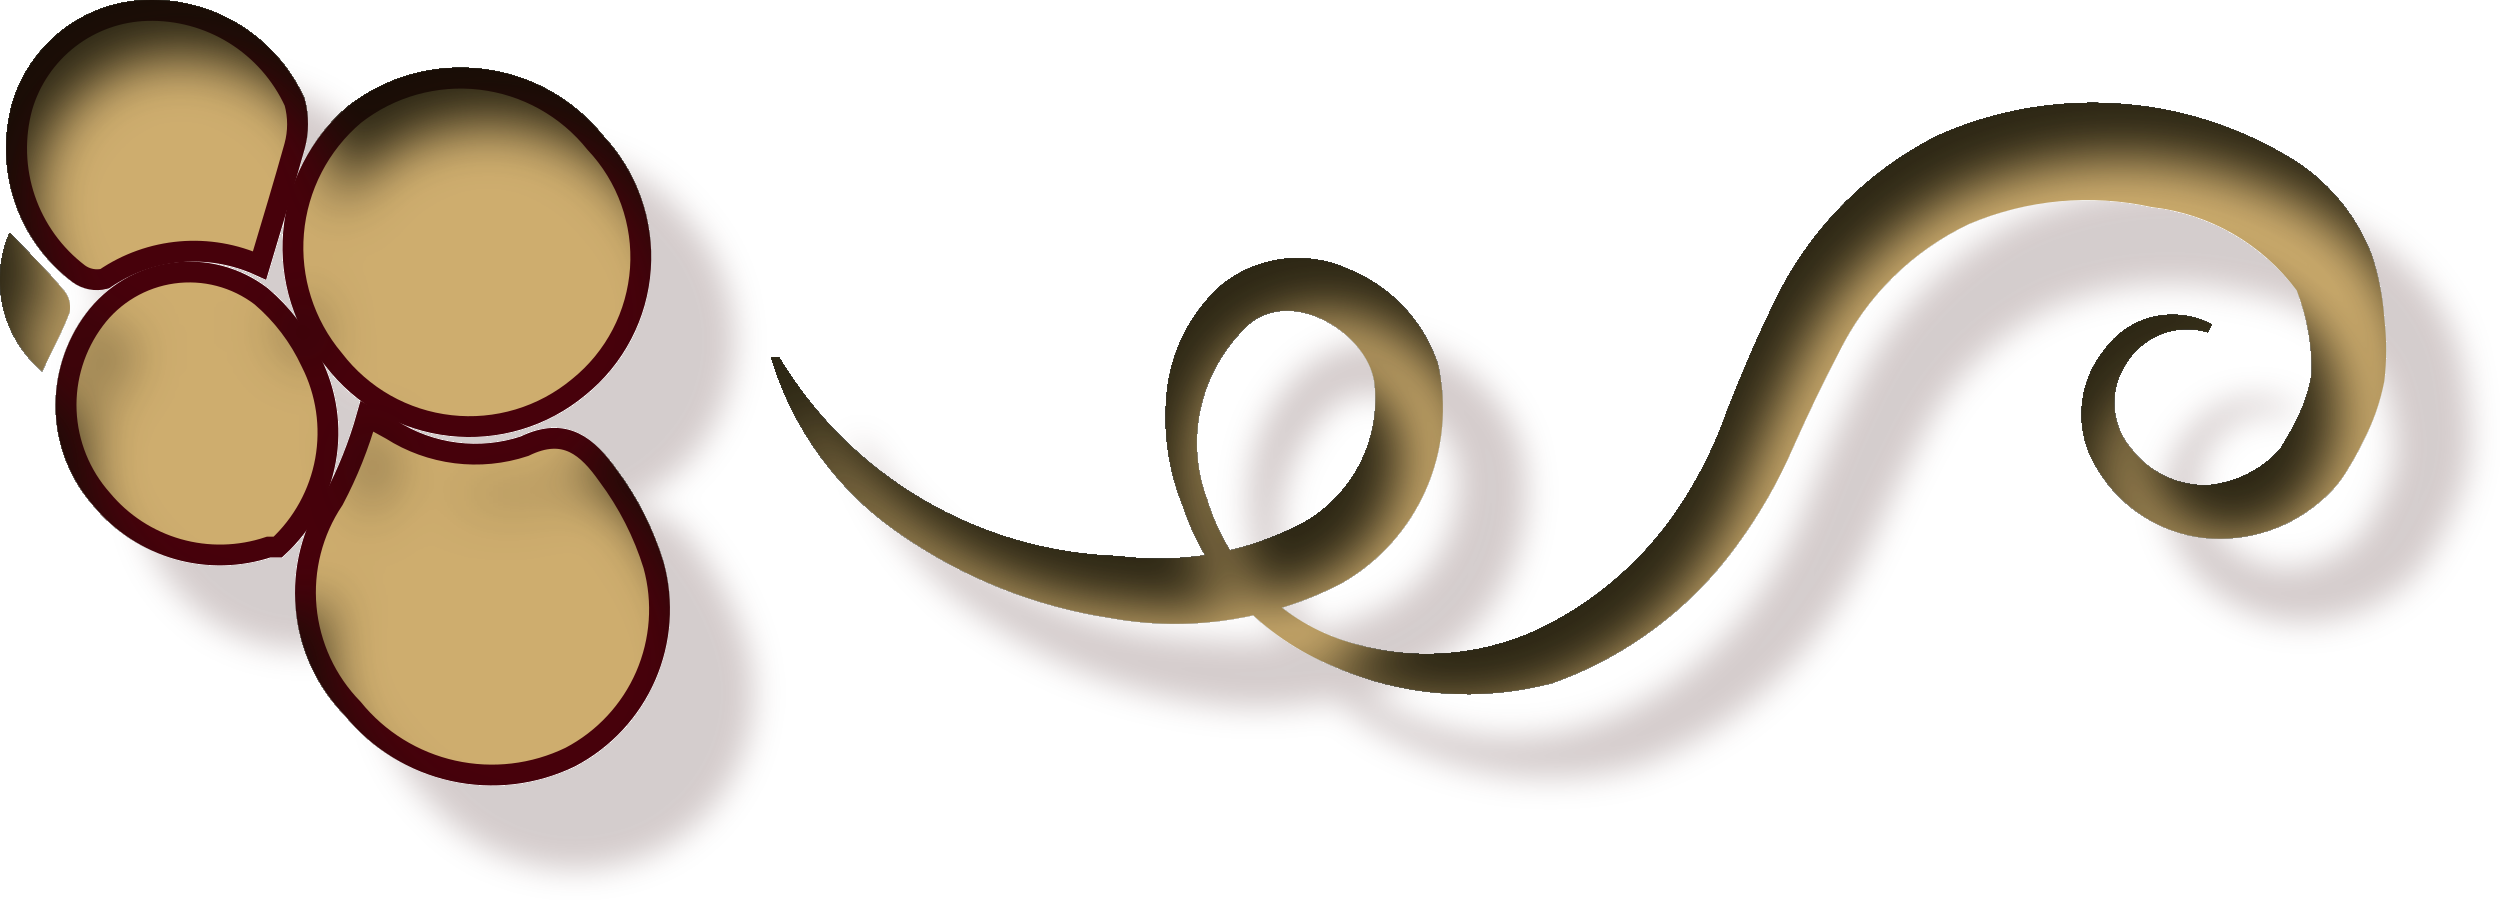
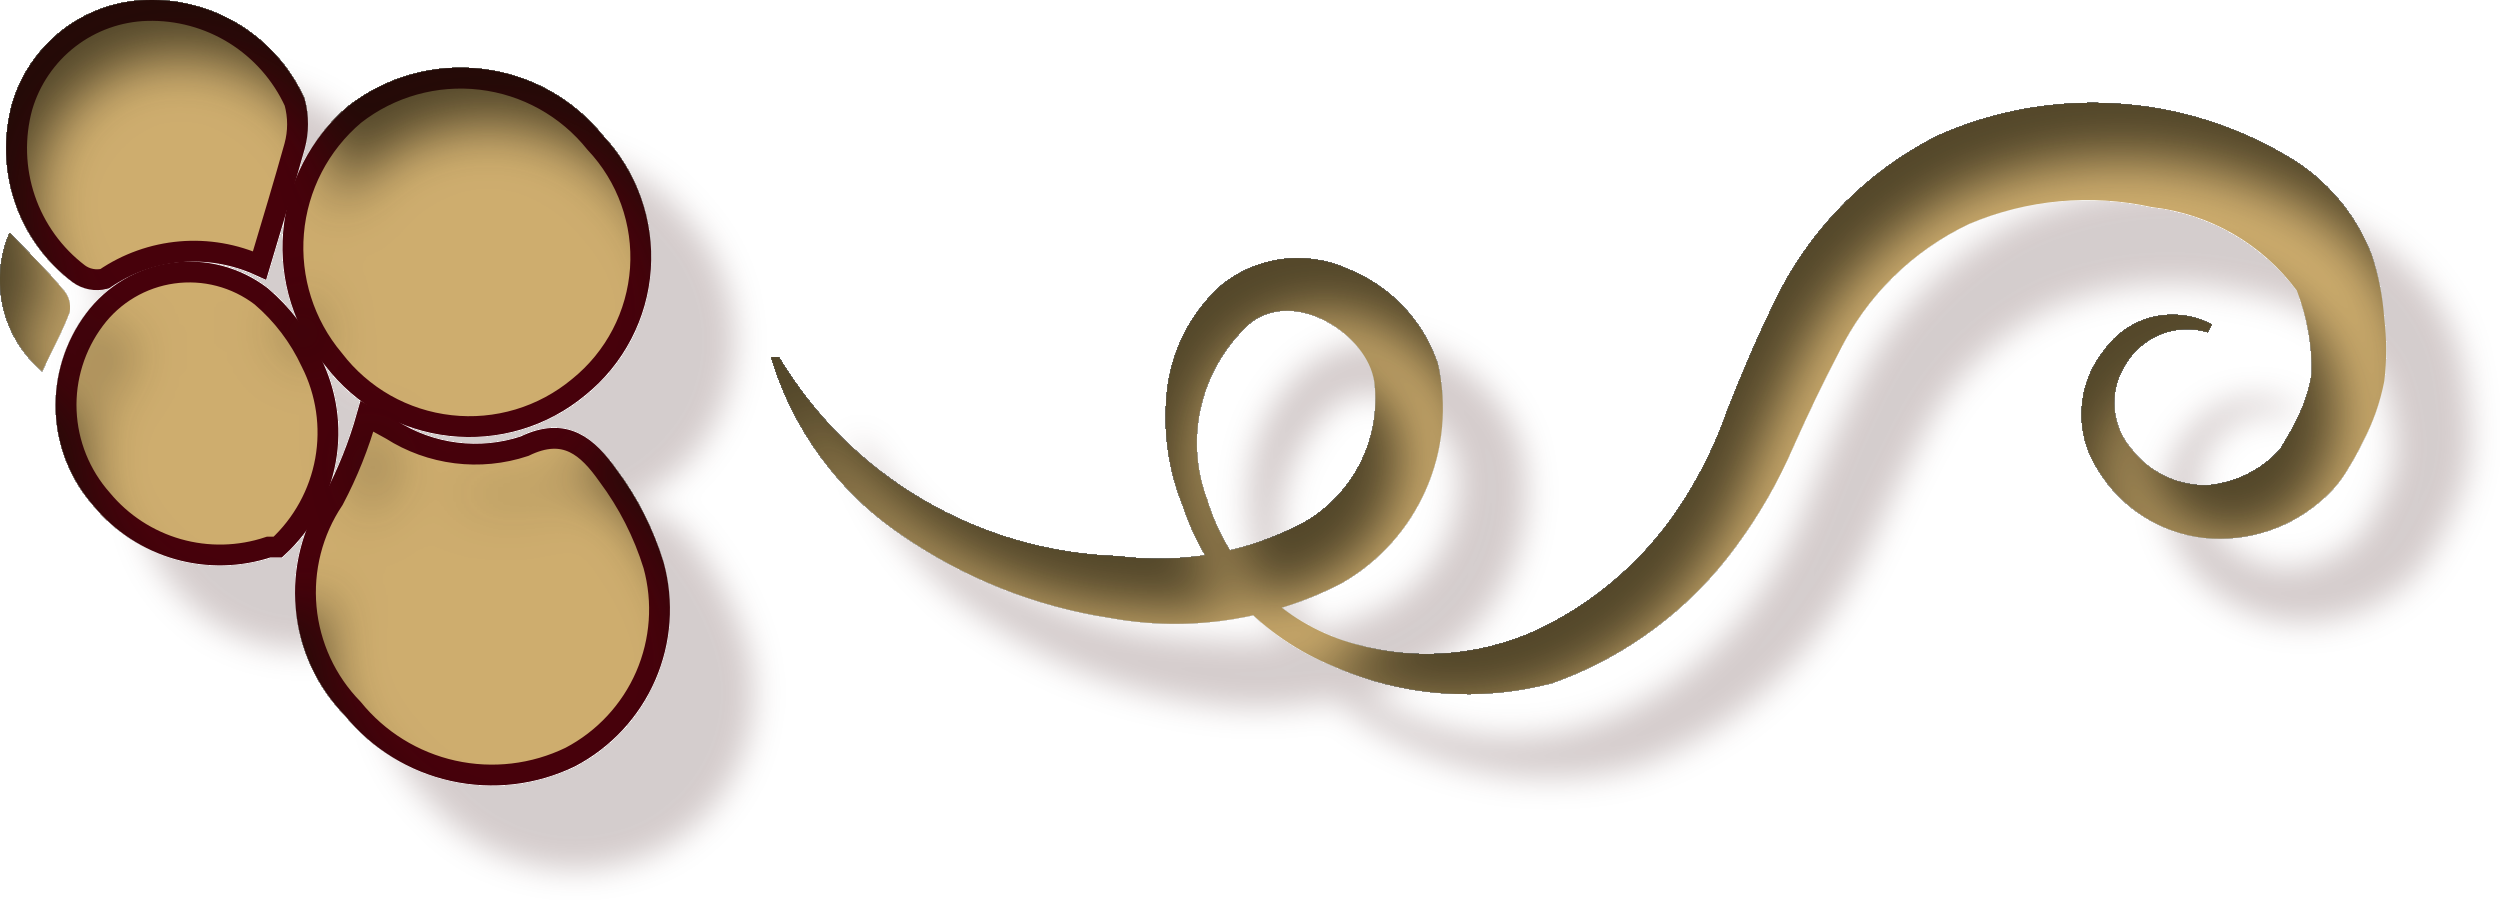
<svg xmlns="http://www.w3.org/2000/svg" preserveAspectRatio="none" overflow="visible" style="display: block;" width="90.015" height="32.381" viewBox="0 0 90.015 32.381" fill="none">
  <g id="Frame 1437253183" filter="url(#filter0_di_0_9)">
    <path id="Vector" d="M13.213 14.988C12.921 16.027 12.519 17.033 12.014 17.988C11.247 19.131 10.898 20.504 11.023 21.875C11.149 23.246 11.742 24.532 12.704 25.517C13.621 26.649 14.893 27.437 16.315 27.753C17.737 28.069 19.224 27.894 20.534 27.258C21.745 26.622 22.704 25.591 23.25 24.336C23.795 23.081 23.895 21.677 23.534 20.358C23.173 19.191 22.615 18.095 21.884 17.117C21.163 16.098 20.354 15.348 18.884 16.067C18.089 16.33 17.246 16.412 16.416 16.308C15.586 16.204 14.789 15.917 14.084 15.467L13.213 14.988Z" fill="#CEAD6E" stroke-width="0.75" stroke-miterlimit="10" stroke="#47010B" />
    <path id="Vector_2" d="M20.837 13.937C21.481 13.418 22.011 12.771 22.393 12.037C22.776 11.304 23.002 10.499 23.059 9.673C23.115 8.848 23 8.019 22.721 7.241C22.442 6.462 22.005 5.749 21.437 5.147C20.416 3.87 18.934 3.047 17.311 2.857C15.688 2.666 14.055 3.122 12.767 4.127C11.5 5.199 10.71 6.729 10.569 8.382C10.429 10.035 10.949 11.677 12.017 12.947C12.52 13.605 13.152 14.155 13.873 14.564C14.595 14.972 15.392 15.23 16.216 15.322C17.039 15.415 17.873 15.34 18.668 15.102C19.462 14.864 20.2 14.467 20.837 13.937Z" fill="#CEAD6E" stroke-width="0.75" stroke-miterlimit="10" stroke="#47010B" />
    <path id="Vector_3" d="M3.672 17.988C4.383 18.845 5.337 19.466 6.408 19.772C7.478 20.077 8.616 20.051 9.672 19.698H10.002C10.9 18.869 11.503 17.771 11.72 16.569C11.936 15.367 11.755 14.127 11.202 13.038C10.779 12.128 10.165 11.319 9.402 10.668C8.954 10.326 8.443 10.076 7.898 9.933C7.353 9.79 6.785 9.757 6.227 9.835C5.669 9.913 5.132 10.101 4.647 10.388C4.162 10.675 3.739 11.056 3.402 11.508C2.694 12.454 2.334 13.615 2.383 14.796C2.433 15.976 2.888 17.104 3.672 17.988Z" fill="#CEAD6E" stroke-width="0.75" stroke-miterlimit="10" stroke="#47010B" />
    <path id="Vector_4" d="M9.346 9.557C9.796 8.057 10.246 6.557 10.606 5.267C10.749 4.747 10.749 4.198 10.606 3.677C10.142 2.667 9.391 1.816 8.447 1.229C7.503 0.643 6.407 0.346 5.296 0.377C4.274 0.406 3.288 0.759 2.479 1.384C1.671 2.01 1.081 2.876 0.796 3.857C0.5 4.947 0.536 6.1 0.899 7.169C1.263 8.238 1.937 9.174 2.836 9.857C2.968 9.954 3.12 10.02 3.281 10.051C3.442 10.082 3.607 10.078 3.766 10.037C4.576 9.484 5.515 9.149 6.493 9.065C7.471 8.981 8.453 9.15 9.346 9.557Z" fill="#CEAD6E" stroke-width="0.75" stroke-miterlimit="10" stroke="#47010B" />
    <path id="Vector_5" d="M1.516 13.368C1.846 12.648 2.236 11.958 2.506 11.238C2.533 11.093 2.525 10.945 2.483 10.804C2.441 10.663 2.367 10.534 2.266 10.428C1.666 9.708 0.976 9.048 0.346 8.388C-0.015 9.234 -0.096 10.174 0.115 11.069C0.325 11.965 0.816 12.77 1.516 13.368Z" fill="#CEAD6E" />
    <path id="Vector_6" d="M28.038 12.857C29.311 14.978 31.096 16.746 33.229 17.998C35.362 19.251 37.775 19.949 40.248 20.027C42.548 20.327 44.885 19.907 46.938 18.827C47.817 18.33 48.529 17.582 48.983 16.68C49.437 15.777 49.613 14.76 49.488 13.757C49.218 12.017 46.668 10.397 45.048 11.597C44.168 12.377 43.546 13.405 43.262 14.546C42.978 15.686 43.046 16.886 43.458 17.987C43.811 19.16 44.439 20.232 45.29 21.113C46.14 21.995 47.188 22.661 48.348 23.057C50.661 23.834 53.184 23.694 55.398 22.667C57.555 21.636 59.376 20.013 60.648 17.987C61.293 16.972 61.816 15.885 62.208 14.747C62.688 13.547 63.198 12.317 63.798 11.087C65.033 8.395 67.149 6.205 69.798 4.877C71.807 3.988 74 3.595 76.193 3.731C78.385 3.867 80.513 4.527 82.398 5.657C83.768 6.465 84.826 7.713 85.398 9.197C85.642 9.935 85.793 10.701 85.848 11.477C85.938 12.225 85.938 12.98 85.848 13.727C85.698 14.492 85.435 15.23 85.068 15.917C84.916 16.237 84.745 16.547 84.558 16.847C84.336 17.24 84.052 17.595 83.718 17.897C83.138 18.437 82.451 18.847 81.701 19.101C80.951 19.354 80.155 19.445 79.368 19.367C78.589 19.28 77.841 19.016 77.181 18.594C76.52 18.173 75.965 17.606 75.558 16.937C75.129 16.288 74.918 15.52 74.956 14.743C74.994 13.966 75.278 13.222 75.768 12.617C76.188 12.016 76.813 11.589 77.526 11.418C78.239 11.247 78.99 11.342 79.638 11.687L79.488 11.957C78.922 11.788 78.316 11.818 77.77 12.042C77.224 12.266 76.772 12.67 76.488 13.187C76.208 13.651 76.084 14.192 76.132 14.731C76.181 15.271 76.4 15.781 76.758 16.187C77.077 16.596 77.488 16.926 77.956 17.149C78.424 17.373 78.938 17.485 79.458 17.477C80.47 17.402 81.416 16.94 82.098 16.187L82.398 15.677C82.548 15.437 82.668 15.167 82.788 14.927C83.007 14.461 83.159 13.966 83.238 13.457C83.259 12.431 83.075 11.411 82.698 10.457C82.079 9.626 81.297 8.931 80.399 8.415C79.501 7.899 78.507 7.573 77.478 7.457C75.278 6.973 72.983 7.183 70.908 8.057C68.853 9.025 67.192 10.666 66.198 12.707C65.628 13.787 65.088 14.927 64.578 16.067C64.029 17.343 63.334 18.551 62.508 19.667C60.85 21.931 58.551 23.645 55.908 24.587C53.285 25.285 50.504 25.074 48.018 23.987C46.746 23.476 45.601 22.692 44.663 21.692C43.725 20.692 43.017 19.499 42.588 18.197C42.07 16.914 41.875 15.524 42.018 14.147C42.162 12.674 42.846 11.307 43.938 10.307C44.563 9.786 45.321 9.451 46.127 9.34C46.934 9.228 47.755 9.345 48.498 9.677C49.259 9.975 49.946 10.435 50.511 11.026C51.076 11.616 51.505 12.323 51.768 13.097C52.115 14.608 51.967 16.191 51.345 17.612C50.724 19.033 49.663 20.216 48.318 20.987C45.755 22.323 42.82 22.767 39.978 22.247C37.272 21.833 34.697 20.807 32.448 19.247C30.199 17.719 28.546 15.462 27.768 12.857H28.038Z" fill="#CEAD6E" />
  </g>
  <defs>
    <filter id="filter0_di_0_9" x="0" y="0" width="90.015" height="32.381" filterUnits="userSpaceOnUse" color-interpolation-filters="sRGB">
      <feFlood flood-opacity="0" result="BackgroundImageFix" />
      <feColorMatrix in="SourceAlpha" type="matrix" values="0 0 0 0 0 0 0 0 0 0 0 0 0 0 0 0 0 0 127 0" result="hardAlpha" />
      <feOffset dx="3" dy="3" />
      <feGaussianBlur stdDeviation="0.55" />
      <feComposite in2="hardAlpha" operator="out" />
      <feColorMatrix type="matrix" values="0 0 0 0 0.165 0 0 0 0 0.01 0 0 0 0 0.01 0 0 0 0.2 0" />
      <feBlend mode="normal" in2="BackgroundImageFix" result="effect1_dropShadow_0_9" />
      <feBlend mode="normal" in="SourceGraphic" in2="effect1_dropShadow_0_9" result="shape" />
      <feColorMatrix in="SourceAlpha" type="matrix" values="0 0 0 0 0 0 0 0 0 0 0 0 0 0 0 0 0 0 127 0" result="hardAlpha" />
      <feOffset dx="1" dy="2" />
      <feGaussianBlur stdDeviation="0.95" />
      <feComposite in2="hardAlpha" operator="arithmetic" k2="-1" k3="1" />
-       <feColorMatrix type="matrix" values="0 0 0 0 0.065 0 0 0 0 0.061 0 0 0 0 0.019 0 0 0 0.85 0" />
+       <feColorMatrix type="matrix" values="0 0 0 0 0.065 0 0 0 0 0.061 0 0 0 0 0.019 0 0 0 0.65 0" />
      <feBlend mode="normal" in2="shape" result="effect2_innerShadow_0_9" />
    </filter>
  </defs>
</svg>
